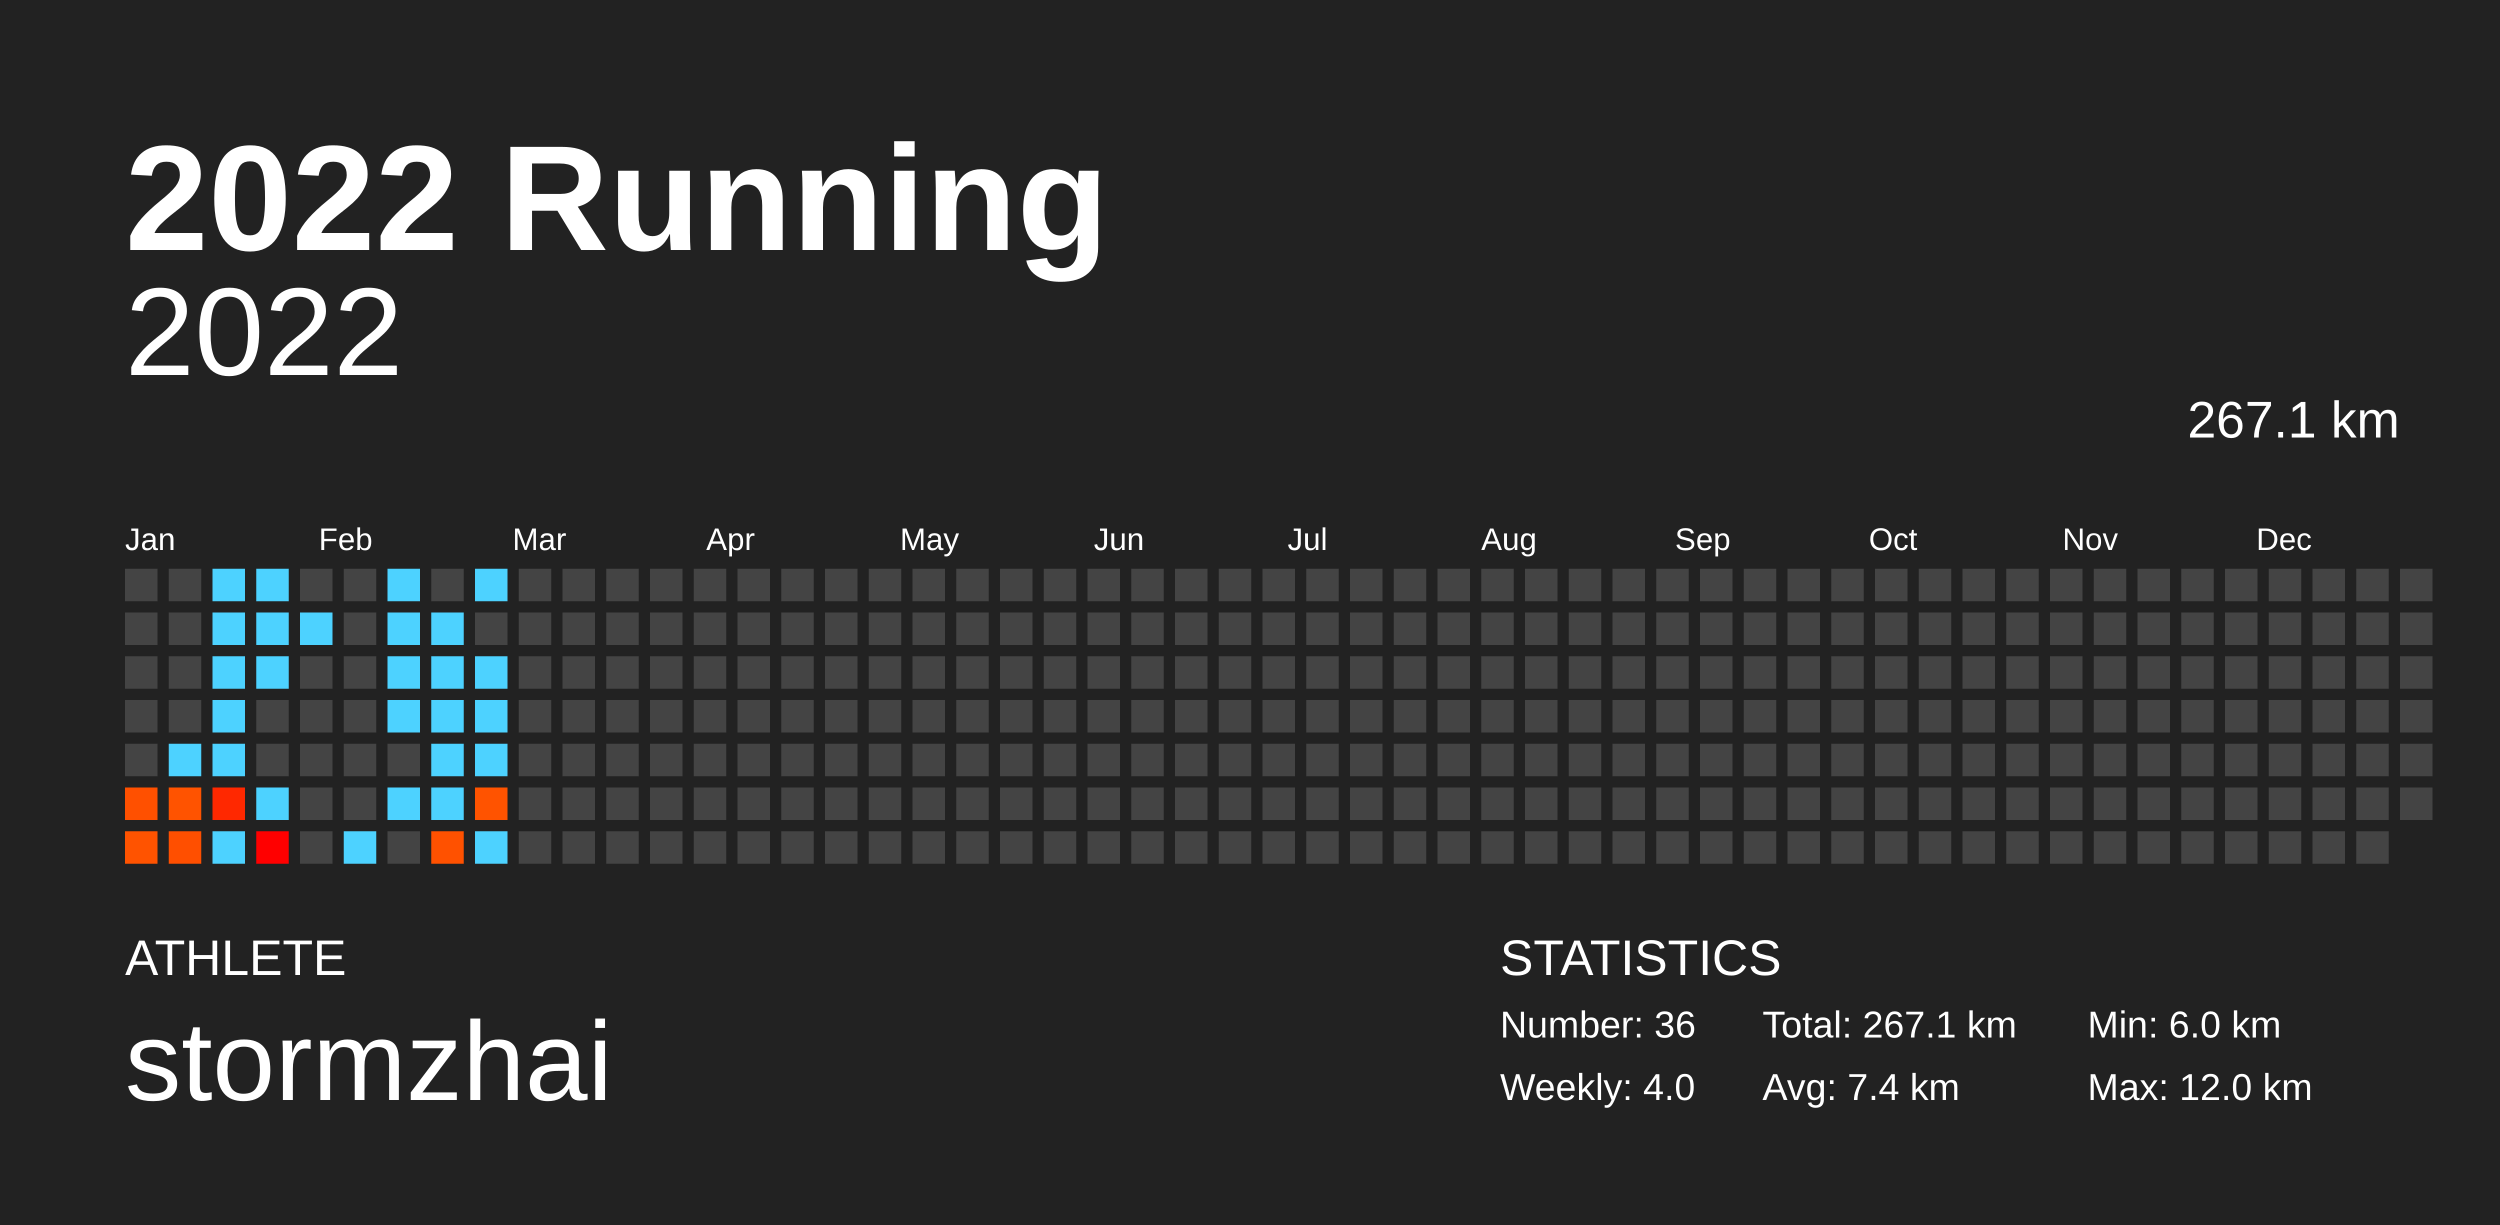
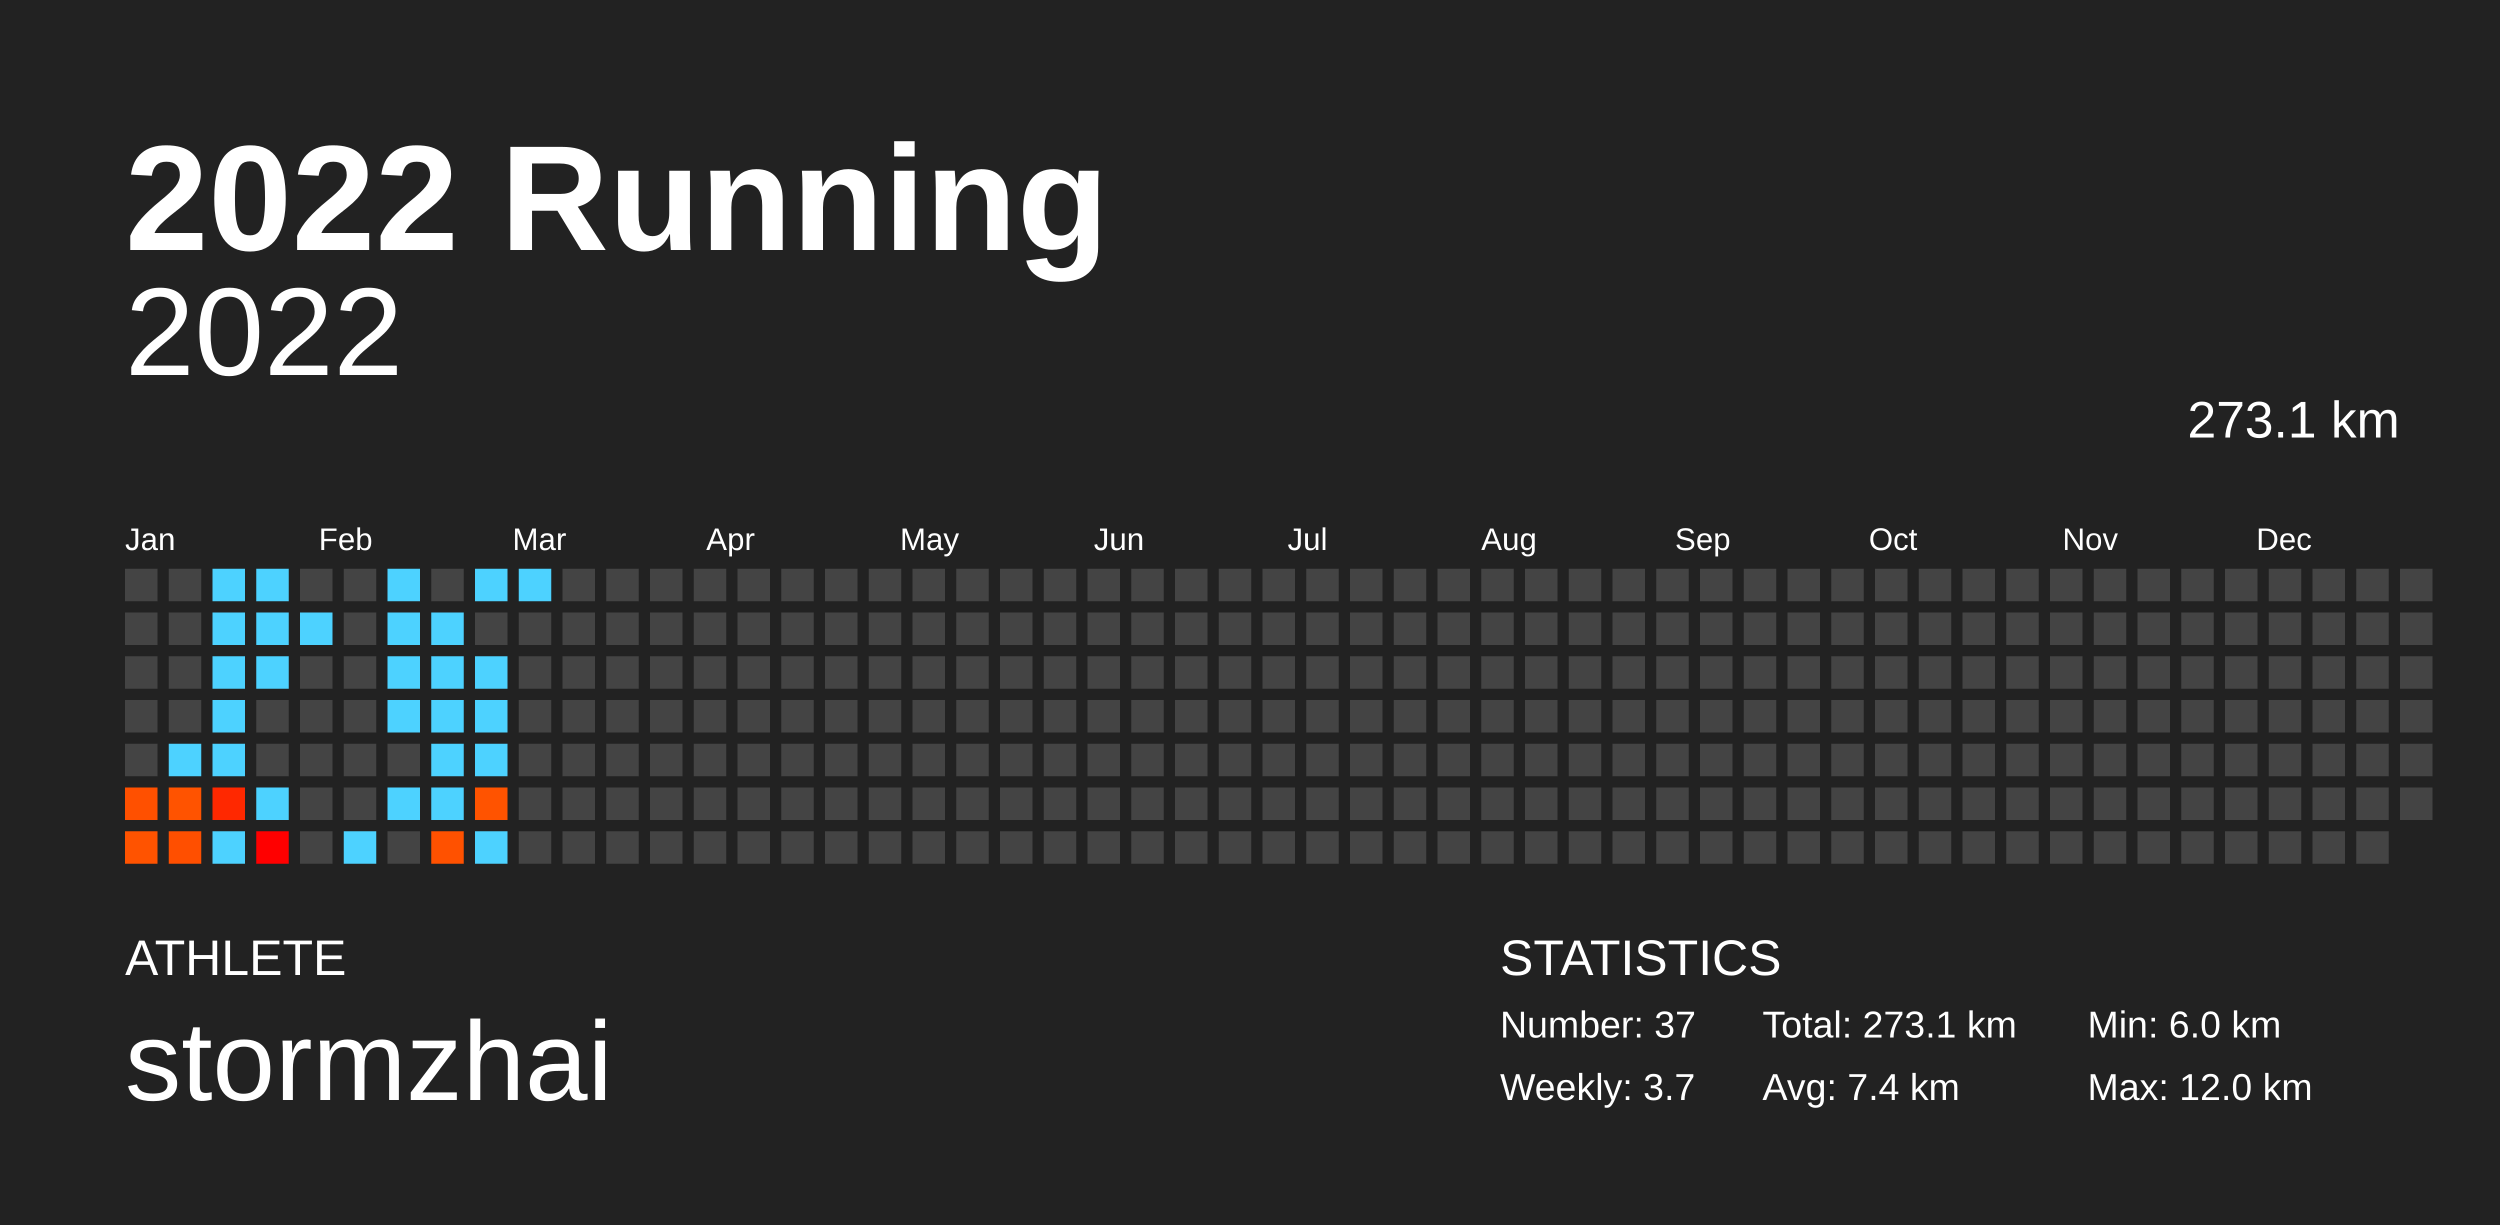
<svg xmlns="http://www.w3.org/2000/svg" baseProfile="full" height="98mm" version="1.1" viewBox="0,0,200,98" width="200mm">
  <defs />
  <rect fill="#222222" height="98" width="200" x="0" y="0" />
  <text fill="#FFFFFF" style="font-size:12px; font-family:Arial; font-weight:bold;" x="10" y="20">2022 Running</text>
  <text fill="#FFFFFF" style="font-size:4px; font-family:Arial" x="10" y="78">ATHLETE</text>
  <text fill="#FFFFFF" style="font-size:9px; font-family:Arial" x="10" y="88">stormzhai</text>
  <text fill="#FFFFFF" style="font-size:4px; font-family:Arial" x="120" y="78">STATISTICS</text>
-   <text fill="#FFFFFF" style="font-size:3px; font-family:Arial" x="120" y="83">Number: 36</text>
-   <text fill="#FFFFFF" style="font-size:3px; font-family:Arial" x="120" y="88">Weekly: 4.0</text>
-   <text fill="#FFFFFF" style="font-size:3px; font-family:Arial" x="141" y="83">Total: 267.1 km</text>
+   <text fill="#FFFFFF" style="font-size:3px; font-family:Arial" x="120" y="83">Number: 37</text>
+   <text fill="#FFFFFF" style="font-size:3px; font-family:Arial" x="120" y="88">Weekly: 3.7</text>
+   <text fill="#FFFFFF" style="font-size:3px; font-family:Arial" x="141" y="83">Total: 273.1 km</text>
  <text fill="#FFFFFF" style="font-size:3px; font-family:Arial" x="141" y="88">Avg: 7.4 km</text>
  <text fill="#FFFFFF" style="font-size:3px; font-family:Arial" x="167" y="83">Min: 6.0 km</text>
  <text fill="#FFFFFF" style="font-size:3px; font-family:Arial" x="167" y="88">Max: 12.0 km</text>
  <text alignment-baseline="hanging" fill="#FFFFFF" style="font-size:10.0px; font-family:Arial;" x="10" y="30">2022</text>
-   <text alignment-baseline="hanging" fill="#FFFFFF" style="font-size:4.125px; font-family:Arial;" x="175" y="35">267.1 km</text>
+   <text alignment-baseline="hanging" fill="#FFFFFF" style="font-size:4.125px; font-family:Arial;" x="175" y="35">273.1 km</text>
  <text fill="#FFFFFF" style="font-size:2.5px; font-family:Arial" x="10.0" y="44">Jan</text>
  <text fill="#FFFFFF" style="font-size:2.5px; font-family:Arial" x="25.5" y="44">Feb</text>
  <text fill="#FFFFFF" style="font-size:2.5px; font-family:Arial" x="41.0" y="44">Mar</text>
  <text fill="#FFFFFF" style="font-size:2.5px; font-family:Arial" x="56.5" y="44">Apr</text>
  <text fill="#FFFFFF" style="font-size:2.5px; font-family:Arial" x="72.0" y="44">May</text>
  <text fill="#FFFFFF" style="font-size:2.5px; font-family:Arial" x="87.5" y="44">Jun</text>
  <text fill="#FFFFFF" style="font-size:2.5px; font-family:Arial" x="103.0" y="44">Jul</text>
  <text fill="#FFFFFF" style="font-size:2.5px; font-family:Arial" x="118.5" y="44">Aug</text>
  <text fill="#FFFFFF" style="font-size:2.5px; font-family:Arial" x="134.0" y="44">Sep</text>
  <text fill="#FFFFFF" style="font-size:2.5px; font-family:Arial" x="149.5" y="44">Oct</text>
  <text fill="#FFFFFF" style="font-size:2.5px; font-family:Arial" x="165.0" y="44">Nov</text>
  <text fill="#FFFFFF" style="font-size:2.5px; font-family:Arial" x="180.5" y="44">Dec</text>
  <rect fill="#444444" height="2.6" width="2.6" x="10.0" y="45.5" />
  <rect fill="#444444" height="2.6" width="2.6" x="10.0" y="49.0" />
  <rect fill="#444444" height="2.6" width="2.6" x="10.0" y="52.5" />
  <rect fill="#444444" height="2.6" width="2.6" x="10.0" y="56.0" />
  <rect fill="#444444" height="2.6" width="2.6" x="10.0" y="59.5" />
  <rect fill="#ff5000" height="2.6" width="2.6" x="10.0" y="63.0" />
  <rect fill="#ff5300" height="2.6" width="2.6" x="10.0" y="66.5" />
  <rect fill="#444444" height="2.6" width="2.6" x="13.5" y="45.5" />
  <rect fill="#444444" height="2.6" width="2.6" x="13.5" y="49.0" />
  <rect fill="#444444" height="2.6" width="2.6" x="13.5" y="52.5" />
  <rect fill="#444444" height="2.6" width="2.6" x="13.5" y="56.0" />
  <rect fill="#4dd2ff" height="2.6" width="2.6" x="13.5" y="59.5" />
  <rect fill="#ff5300" height="2.6" width="2.6" x="13.5" y="63.0" />
  <rect fill="#ff4f00" height="2.6" width="2.6" x="13.5" y="66.5" />
  <rect fill="#4dd2ff" height="2.6" width="2.6" x="17.0" y="45.5" />
  <rect fill="#4dd2ff" height="2.6" width="2.6" x="17.0" y="49.0" />
  <rect fill="#4dd2ff" height="2.6" width="2.6" x="17.0" y="52.5" />
  <rect fill="#4dd2ff" height="2.6" width="2.6" x="17.0" y="56.0" />
  <rect fill="#4dd2ff" height="2.6" width="2.6" x="17.0" y="59.5" />
  <rect fill="#ff2800" height="2.6" width="2.6" x="17.0" y="63.0" />
  <rect fill="#4dd2ff" height="2.6" width="2.6" x="17.0" y="66.5" />
  <rect fill="#4dd2ff" height="2.6" width="2.6" x="20.5" y="45.5" />
  <rect fill="#4dd2ff" height="2.6" width="2.6" x="20.5" y="49.0" />
  <rect fill="#4dd2ff" height="2.6" width="2.6" x="20.5" y="52.5" />
  <rect fill="#444444" height="2.6" width="2.6" x="20.5" y="56.0" />
  <rect fill="#444444" height="2.6" width="2.6" x="20.5" y="59.5" />
  <rect fill="#4dd2ff" height="2.6" width="2.6" x="20.5" y="63.0" />
  <rect fill="#ff0000" height="2.6" width="2.6" x="20.5" y="66.5" />
  <rect fill="#444444" height="2.6" width="2.6" x="24.0" y="45.5" />
  <rect fill="#4dd2ff" height="2.6" width="2.6" x="24.0" y="49.0" />
  <rect fill="#444444" height="2.6" width="2.6" x="24.0" y="52.5" />
  <rect fill="#444444" height="2.6" width="2.6" x="24.0" y="56.0" />
  <rect fill="#444444" height="2.6" width="2.6" x="24.0" y="59.5" />
  <rect fill="#444444" height="2.6" width="2.6" x="24.0" y="63.0" />
  <rect fill="#444444" height="2.6" width="2.6" x="24.0" y="66.5" />
  <rect fill="#444444" height="2.6" width="2.6" x="27.5" y="45.5" />
  <rect fill="#444444" height="2.6" width="2.6" x="27.5" y="49.0" />
  <rect fill="#444444" height="2.6" width="2.6" x="27.5" y="52.5" />
  <rect fill="#444444" height="2.6" width="2.6" x="27.5" y="56.0" />
  <rect fill="#444444" height="2.6" width="2.6" x="27.5" y="59.5" />
  <rect fill="#444444" height="2.6" width="2.6" x="27.5" y="63.0" />
  <rect fill="#4dd2ff" height="2.6" width="2.6" x="27.5" y="66.5" />
  <rect fill="#4dd2ff" height="2.6" width="2.6" x="31.0" y="45.5" />
  <rect fill="#4dd2ff" height="2.6" width="2.6" x="31.0" y="49.0" />
  <rect fill="#4dd2ff" height="2.6" width="2.6" x="31.0" y="52.5" />
  <rect fill="#4dd2ff" height="2.6" width="2.6" x="31.0" y="56.0" />
  <rect fill="#444444" height="2.6" width="2.6" x="31.0" y="59.5" />
  <rect fill="#4dd2ff" height="2.6" width="2.6" x="31.0" y="63.0" />
  <rect fill="#444444" height="2.6" width="2.6" x="31.0" y="66.5" />
  <rect fill="#444444" height="2.6" width="2.6" x="34.5" y="45.5" />
  <rect fill="#4dd2ff" height="2.6" width="2.6" x="34.5" y="49.0" />
  <rect fill="#4dd2ff" height="2.6" width="2.6" x="34.5" y="52.5" />
  <rect fill="#4dd2ff" height="2.6" width="2.6" x="34.5" y="56.0" />
  <rect fill="#4dd2ff" height="2.6" width="2.6" x="34.5" y="59.5" />
  <rect fill="#4dd2ff" height="2.6" width="2.6" x="34.5" y="63.0" />
  <rect fill="#ff5100" height="2.6" width="2.6" x="34.5" y="66.5" />
  <rect fill="#4dd2ff" height="2.6" width="2.6" x="38.0" y="45.5" />
  <rect fill="#444444" height="2.6" width="2.6" x="38.0" y="49.0" />
  <rect fill="#4dd2ff" height="2.6" width="2.6" x="38.0" y="52.5" />
  <rect fill="#4dd2ff" height="2.6" width="2.6" x="38.0" y="56.0" />
  <rect fill="#4dd2ff" height="2.6" width="2.6" x="38.0" y="59.5" />
  <rect fill="#ff5300" height="2.6" width="2.6" x="38.0" y="63.0" />
  <rect fill="#4dd2ff" height="2.6" width="2.6" x="38.0" y="66.5" />
-   <rect fill="#444444" height="2.6" width="2.6" x="41.5" y="45.5" />
+   <rect fill="#4dd2ff" height="2.6" width="2.6" x="41.5" y="45.5" />
  <rect fill="#444444" height="2.6" width="2.6" x="41.5" y="49.0" />
  <rect fill="#444444" height="2.6" width="2.6" x="41.5" y="52.5" />
  <rect fill="#444444" height="2.6" width="2.6" x="41.5" y="56.0" />
  <rect fill="#444444" height="2.6" width="2.6" x="41.5" y="59.5" />
  <rect fill="#444444" height="2.6" width="2.6" x="41.5" y="63.0" />
  <rect fill="#444444" height="2.6" width="2.6" x="41.5" y="66.5" />
  <rect fill="#444444" height="2.6" width="2.6" x="45.0" y="45.5" />
  <rect fill="#444444" height="2.6" width="2.6" x="45.0" y="49.0" />
  <rect fill="#444444" height="2.6" width="2.6" x="45.0" y="52.5" />
  <rect fill="#444444" height="2.6" width="2.6" x="45.0" y="56.0" />
  <rect fill="#444444" height="2.6" width="2.6" x="45.0" y="59.5" />
  <rect fill="#444444" height="2.6" width="2.6" x="45.0" y="63.0" />
  <rect fill="#444444" height="2.6" width="2.6" x="45.0" y="66.5" />
  <rect fill="#444444" height="2.6" width="2.6" x="48.5" y="45.5" />
  <rect fill="#444444" height="2.6" width="2.6" x="48.5" y="49.0" />
  <rect fill="#444444" height="2.6" width="2.6" x="48.5" y="52.5" />
  <rect fill="#444444" height="2.6" width="2.6" x="48.5" y="56.0" />
  <rect fill="#444444" height="2.6" width="2.6" x="48.5" y="59.5" />
  <rect fill="#444444" height="2.6" width="2.6" x="48.5" y="63.0" />
  <rect fill="#444444" height="2.6" width="2.6" x="48.5" y="66.5" />
  <rect fill="#444444" height="2.6" width="2.6" x="52.0" y="45.5" />
  <rect fill="#444444" height="2.6" width="2.6" x="52.0" y="49.0" />
  <rect fill="#444444" height="2.6" width="2.6" x="52.0" y="52.5" />
  <rect fill="#444444" height="2.6" width="2.6" x="52.0" y="56.0" />
  <rect fill="#444444" height="2.6" width="2.6" x="52.0" y="59.5" />
  <rect fill="#444444" height="2.6" width="2.6" x="52.0" y="63.0" />
  <rect fill="#444444" height="2.6" width="2.6" x="52.0" y="66.5" />
  <rect fill="#444444" height="2.6" width="2.6" x="55.5" y="45.5" />
  <rect fill="#444444" height="2.6" width="2.6" x="55.5" y="49.0" />
  <rect fill="#444444" height="2.6" width="2.6" x="55.5" y="52.5" />
  <rect fill="#444444" height="2.6" width="2.6" x="55.5" y="56.0" />
  <rect fill="#444444" height="2.6" width="2.6" x="55.5" y="59.5" />
  <rect fill="#444444" height="2.6" width="2.6" x="55.5" y="63.0" />
  <rect fill="#444444" height="2.6" width="2.6" x="55.5" y="66.5" />
  <rect fill="#444444" height="2.6" width="2.6" x="59.0" y="45.5" />
  <rect fill="#444444" height="2.6" width="2.6" x="59.0" y="49.0" />
  <rect fill="#444444" height="2.6" width="2.6" x="59.0" y="52.5" />
  <rect fill="#444444" height="2.6" width="2.6" x="59.0" y="56.0" />
  <rect fill="#444444" height="2.6" width="2.6" x="59.0" y="59.5" />
  <rect fill="#444444" height="2.6" width="2.6" x="59.0" y="63.0" />
  <rect fill="#444444" height="2.6" width="2.6" x="59.0" y="66.5" />
  <rect fill="#444444" height="2.6" width="2.6" x="62.5" y="45.5" />
  <rect fill="#444444" height="2.6" width="2.6" x="62.5" y="49.0" />
  <rect fill="#444444" height="2.6" width="2.6" x="62.5" y="52.5" />
  <rect fill="#444444" height="2.6" width="2.6" x="62.5" y="56.0" />
  <rect fill="#444444" height="2.6" width="2.6" x="62.5" y="59.5" />
  <rect fill="#444444" height="2.6" width="2.6" x="62.5" y="63.0" />
  <rect fill="#444444" height="2.6" width="2.6" x="62.5" y="66.5" />
  <rect fill="#444444" height="2.6" width="2.6" x="66.0" y="45.5" />
  <rect fill="#444444" height="2.6" width="2.6" x="66.0" y="49.0" />
  <rect fill="#444444" height="2.6" width="2.6" x="66.0" y="52.5" />
  <rect fill="#444444" height="2.6" width="2.6" x="66.0" y="56.0" />
  <rect fill="#444444" height="2.6" width="2.6" x="66.0" y="59.5" />
  <rect fill="#444444" height="2.6" width="2.6" x="66.0" y="63.0" />
  <rect fill="#444444" height="2.6" width="2.6" x="66.0" y="66.5" />
  <rect fill="#444444" height="2.6" width="2.6" x="69.5" y="45.5" />
  <rect fill="#444444" height="2.6" width="2.6" x="69.5" y="49.0" />
  <rect fill="#444444" height="2.6" width="2.6" x="69.5" y="52.5" />
  <rect fill="#444444" height="2.6" width="2.6" x="69.5" y="56.0" />
  <rect fill="#444444" height="2.6" width="2.6" x="69.5" y="59.5" />
  <rect fill="#444444" height="2.6" width="2.6" x="69.5" y="63.0" />
  <rect fill="#444444" height="2.6" width="2.6" x="69.5" y="66.5" />
  <rect fill="#444444" height="2.6" width="2.6" x="73.0" y="45.5" />
  <rect fill="#444444" height="2.6" width="2.6" x="73.0" y="49.0" />
  <rect fill="#444444" height="2.6" width="2.6" x="73.0" y="52.5" />
  <rect fill="#444444" height="2.6" width="2.6" x="73.0" y="56.0" />
  <rect fill="#444444" height="2.6" width="2.6" x="73.0" y="59.5" />
  <rect fill="#444444" height="2.6" width="2.6" x="73.0" y="63.0" />
  <rect fill="#444444" height="2.6" width="2.6" x="73.0" y="66.5" />
  <rect fill="#444444" height="2.6" width="2.6" x="76.5" y="45.5" />
  <rect fill="#444444" height="2.6" width="2.6" x="76.5" y="49.0" />
  <rect fill="#444444" height="2.6" width="2.6" x="76.5" y="52.5" />
  <rect fill="#444444" height="2.6" width="2.6" x="76.5" y="56.0" />
  <rect fill="#444444" height="2.6" width="2.6" x="76.5" y="59.5" />
  <rect fill="#444444" height="2.6" width="2.6" x="76.5" y="63.0" />
  <rect fill="#444444" height="2.6" width="2.6" x="76.5" y="66.5" />
  <rect fill="#444444" height="2.6" width="2.6" x="80.0" y="45.5" />
  <rect fill="#444444" height="2.6" width="2.6" x="80.0" y="49.0" />
  <rect fill="#444444" height="2.6" width="2.6" x="80.0" y="52.5" />
  <rect fill="#444444" height="2.6" width="2.6" x="80.0" y="56.0" />
  <rect fill="#444444" height="2.6" width="2.6" x="80.0" y="59.5" />
  <rect fill="#444444" height="2.6" width="2.6" x="80.0" y="63.0" />
  <rect fill="#444444" height="2.6" width="2.6" x="80.0" y="66.5" />
  <rect fill="#444444" height="2.6" width="2.6" x="83.5" y="45.5" />
  <rect fill="#444444" height="2.6" width="2.6" x="83.5" y="49.0" />
  <rect fill="#444444" height="2.6" width="2.6" x="83.5" y="52.5" />
  <rect fill="#444444" height="2.6" width="2.6" x="83.5" y="56.0" />
  <rect fill="#444444" height="2.6" width="2.6" x="83.5" y="59.5" />
  <rect fill="#444444" height="2.6" width="2.6" x="83.5" y="63.0" />
  <rect fill="#444444" height="2.6" width="2.6" x="83.5" y="66.5" />
  <rect fill="#444444" height="2.6" width="2.6" x="87.0" y="45.5" />
  <rect fill="#444444" height="2.6" width="2.6" x="87.0" y="49.0" />
  <rect fill="#444444" height="2.6" width="2.6" x="87.0" y="52.5" />
  <rect fill="#444444" height="2.6" width="2.6" x="87.0" y="56.0" />
  <rect fill="#444444" height="2.6" width="2.6" x="87.0" y="59.5" />
  <rect fill="#444444" height="2.6" width="2.6" x="87.0" y="63.0" />
  <rect fill="#444444" height="2.6" width="2.6" x="87.0" y="66.5" />
  <rect fill="#444444" height="2.6" width="2.6" x="90.5" y="45.5" />
  <rect fill="#444444" height="2.6" width="2.6" x="90.5" y="49.0" />
  <rect fill="#444444" height="2.6" width="2.6" x="90.5" y="52.5" />
  <rect fill="#444444" height="2.6" width="2.6" x="90.5" y="56.0" />
  <rect fill="#444444" height="2.6" width="2.6" x="90.5" y="59.5" />
  <rect fill="#444444" height="2.6" width="2.6" x="90.5" y="63.0" />
  <rect fill="#444444" height="2.6" width="2.6" x="90.5" y="66.5" />
  <rect fill="#444444" height="2.6" width="2.6" x="94.0" y="45.5" />
  <rect fill="#444444" height="2.6" width="2.6" x="94.0" y="49.0" />
  <rect fill="#444444" height="2.6" width="2.6" x="94.0" y="52.5" />
  <rect fill="#444444" height="2.6" width="2.6" x="94.0" y="56.0" />
  <rect fill="#444444" height="2.6" width="2.6" x="94.0" y="59.5" />
  <rect fill="#444444" height="2.6" width="2.6" x="94.0" y="63.0" />
  <rect fill="#444444" height="2.6" width="2.6" x="94.0" y="66.5" />
  <rect fill="#444444" height="2.6" width="2.6" x="97.5" y="45.5" />
  <rect fill="#444444" height="2.6" width="2.6" x="97.5" y="49.0" />
  <rect fill="#444444" height="2.6" width="2.6" x="97.5" y="52.5" />
  <rect fill="#444444" height="2.6" width="2.6" x="97.5" y="56.0" />
  <rect fill="#444444" height="2.6" width="2.6" x="97.5" y="59.5" />
  <rect fill="#444444" height="2.6" width="2.6" x="97.5" y="63.0" />
  <rect fill="#444444" height="2.6" width="2.6" x="97.5" y="66.5" />
  <rect fill="#444444" height="2.6" width="2.6" x="101.0" y="45.5" />
  <rect fill="#444444" height="2.6" width="2.6" x="101.0" y="49.0" />
  <rect fill="#444444" height="2.6" width="2.6" x="101.0" y="52.5" />
  <rect fill="#444444" height="2.6" width="2.6" x="101.0" y="56.0" />
  <rect fill="#444444" height="2.6" width="2.6" x="101.0" y="59.5" />
  <rect fill="#444444" height="2.6" width="2.6" x="101.0" y="63.0" />
  <rect fill="#444444" height="2.6" width="2.6" x="101.0" y="66.5" />
  <rect fill="#444444" height="2.6" width="2.6" x="104.5" y="45.5" />
  <rect fill="#444444" height="2.6" width="2.6" x="104.5" y="49.0" />
  <rect fill="#444444" height="2.6" width="2.6" x="104.5" y="52.5" />
  <rect fill="#444444" height="2.6" width="2.6" x="104.5" y="56.0" />
  <rect fill="#444444" height="2.6" width="2.6" x="104.5" y="59.5" />
  <rect fill="#444444" height="2.6" width="2.6" x="104.5" y="63.0" />
  <rect fill="#444444" height="2.6" width="2.6" x="104.5" y="66.5" />
  <rect fill="#444444" height="2.6" width="2.6" x="108.0" y="45.5" />
  <rect fill="#444444" height="2.6" width="2.6" x="108.0" y="49.0" />
  <rect fill="#444444" height="2.6" width="2.6" x="108.0" y="52.5" />
  <rect fill="#444444" height="2.6" width="2.6" x="108.0" y="56.0" />
  <rect fill="#444444" height="2.6" width="2.6" x="108.0" y="59.5" />
  <rect fill="#444444" height="2.6" width="2.6" x="108.0" y="63.0" />
  <rect fill="#444444" height="2.6" width="2.6" x="108.0" y="66.5" />
  <rect fill="#444444" height="2.6" width="2.6" x="111.5" y="45.5" />
  <rect fill="#444444" height="2.6" width="2.6" x="111.5" y="49.0" />
  <rect fill="#444444" height="2.6" width="2.6" x="111.5" y="52.5" />
  <rect fill="#444444" height="2.6" width="2.6" x="111.5" y="56.0" />
  <rect fill="#444444" height="2.6" width="2.6" x="111.5" y="59.5" />
  <rect fill="#444444" height="2.6" width="2.6" x="111.5" y="63.0" />
  <rect fill="#444444" height="2.6" width="2.6" x="111.5" y="66.5" />
  <rect fill="#444444" height="2.6" width="2.6" x="115.0" y="45.5" />
  <rect fill="#444444" height="2.6" width="2.6" x="115.0" y="49.0" />
  <rect fill="#444444" height="2.6" width="2.6" x="115.0" y="52.5" />
  <rect fill="#444444" height="2.6" width="2.6" x="115.0" y="56.0" />
  <rect fill="#444444" height="2.6" width="2.6" x="115.0" y="59.5" />
  <rect fill="#444444" height="2.6" width="2.6" x="115.0" y="63.0" />
  <rect fill="#444444" height="2.6" width="2.6" x="115.0" y="66.5" />
  <rect fill="#444444" height="2.6" width="2.6" x="118.5" y="45.5" />
  <rect fill="#444444" height="2.6" width="2.6" x="118.5" y="49.0" />
  <rect fill="#444444" height="2.6" width="2.6" x="118.5" y="52.5" />
  <rect fill="#444444" height="2.6" width="2.6" x="118.5" y="56.0" />
  <rect fill="#444444" height="2.6" width="2.6" x="118.5" y="59.5" />
  <rect fill="#444444" height="2.6" width="2.6" x="118.5" y="63.0" />
  <rect fill="#444444" height="2.6" width="2.6" x="118.5" y="66.5" />
  <rect fill="#444444" height="2.6" width="2.6" x="122.0" y="45.5" />
  <rect fill="#444444" height="2.6" width="2.6" x="122.0" y="49.0" />
  <rect fill="#444444" height="2.6" width="2.6" x="122.0" y="52.5" />
  <rect fill="#444444" height="2.6" width="2.6" x="122.0" y="56.0" />
  <rect fill="#444444" height="2.6" width="2.6" x="122.0" y="59.5" />
  <rect fill="#444444" height="2.6" width="2.6" x="122.0" y="63.0" />
  <rect fill="#444444" height="2.6" width="2.6" x="122.0" y="66.5" />
  <rect fill="#444444" height="2.6" width="2.6" x="125.5" y="45.5" />
  <rect fill="#444444" height="2.6" width="2.6" x="125.5" y="49.0" />
  <rect fill="#444444" height="2.6" width="2.6" x="125.5" y="52.5" />
  <rect fill="#444444" height="2.6" width="2.6" x="125.5" y="56.0" />
  <rect fill="#444444" height="2.6" width="2.6" x="125.5" y="59.5" />
  <rect fill="#444444" height="2.6" width="2.6" x="125.5" y="63.0" />
  <rect fill="#444444" height="2.6" width="2.6" x="125.5" y="66.5" />
  <rect fill="#444444" height="2.6" width="2.6" x="129.0" y="45.5" />
  <rect fill="#444444" height="2.6" width="2.6" x="129.0" y="49.0" />
  <rect fill="#444444" height="2.6" width="2.6" x="129.0" y="52.5" />
  <rect fill="#444444" height="2.6" width="2.6" x="129.0" y="56.0" />
  <rect fill="#444444" height="2.6" width="2.6" x="129.0" y="59.5" />
  <rect fill="#444444" height="2.6" width="2.6" x="129.0" y="63.0" />
  <rect fill="#444444" height="2.6" width="2.6" x="129.0" y="66.5" />
  <rect fill="#444444" height="2.6" width="2.6" x="132.5" y="45.5" />
  <rect fill="#444444" height="2.6" width="2.6" x="132.5" y="49.0" />
  <rect fill="#444444" height="2.6" width="2.6" x="132.5" y="52.5" />
  <rect fill="#444444" height="2.6" width="2.6" x="132.5" y="56.0" />
  <rect fill="#444444" height="2.6" width="2.6" x="132.5" y="59.5" />
  <rect fill="#444444" height="2.6" width="2.6" x="132.5" y="63.0" />
  <rect fill="#444444" height="2.6" width="2.6" x="132.5" y="66.5" />
  <rect fill="#444444" height="2.6" width="2.6" x="136.0" y="45.5" />
  <rect fill="#444444" height="2.6" width="2.6" x="136.0" y="49.0" />
  <rect fill="#444444" height="2.6" width="2.6" x="136.0" y="52.5" />
  <rect fill="#444444" height="2.6" width="2.6" x="136.0" y="56.0" />
  <rect fill="#444444" height="2.6" width="2.6" x="136.0" y="59.5" />
  <rect fill="#444444" height="2.6" width="2.6" x="136.0" y="63.0" />
  <rect fill="#444444" height="2.6" width="2.6" x="136.0" y="66.5" />
  <rect fill="#444444" height="2.6" width="2.6" x="139.5" y="45.5" />
  <rect fill="#444444" height="2.6" width="2.6" x="139.5" y="49.0" />
  <rect fill="#444444" height="2.6" width="2.6" x="139.5" y="52.5" />
  <rect fill="#444444" height="2.6" width="2.6" x="139.5" y="56.0" />
  <rect fill="#444444" height="2.6" width="2.6" x="139.5" y="59.5" />
  <rect fill="#444444" height="2.6" width="2.6" x="139.5" y="63.0" />
  <rect fill="#444444" height="2.6" width="2.6" x="139.5" y="66.5" />
  <rect fill="#444444" height="2.6" width="2.6" x="143.0" y="45.5" />
  <rect fill="#444444" height="2.6" width="2.6" x="143.0" y="49.0" />
  <rect fill="#444444" height="2.6" width="2.6" x="143.0" y="52.5" />
  <rect fill="#444444" height="2.6" width="2.6" x="143.0" y="56.0" />
  <rect fill="#444444" height="2.6" width="2.6" x="143.0" y="59.5" />
  <rect fill="#444444" height="2.6" width="2.6" x="143.0" y="63.0" />
  <rect fill="#444444" height="2.6" width="2.6" x="143.0" y="66.5" />
  <rect fill="#444444" height="2.6" width="2.6" x="146.5" y="45.5" />
  <rect fill="#444444" height="2.6" width="2.6" x="146.5" y="49.0" />
  <rect fill="#444444" height="2.6" width="2.6" x="146.5" y="52.5" />
  <rect fill="#444444" height="2.6" width="2.6" x="146.5" y="56.0" />
  <rect fill="#444444" height="2.6" width="2.6" x="146.5" y="59.5" />
  <rect fill="#444444" height="2.6" width="2.6" x="146.5" y="63.0" />
  <rect fill="#444444" height="2.6" width="2.6" x="146.5" y="66.5" />
  <rect fill="#444444" height="2.6" width="2.6" x="150.0" y="45.5" />
  <rect fill="#444444" height="2.6" width="2.6" x="150.0" y="49.0" />
  <rect fill="#444444" height="2.6" width="2.6" x="150.0" y="52.5" />
  <rect fill="#444444" height="2.6" width="2.6" x="150.0" y="56.0" />
  <rect fill="#444444" height="2.6" width="2.6" x="150.0" y="59.5" />
  <rect fill="#444444" height="2.6" width="2.6" x="150.0" y="63.0" />
  <rect fill="#444444" height="2.6" width="2.6" x="150.0" y="66.5" />
  <rect fill="#444444" height="2.6" width="2.6" x="153.5" y="45.5" />
  <rect fill="#444444" height="2.6" width="2.6" x="153.5" y="49.0" />
  <rect fill="#444444" height="2.6" width="2.6" x="153.5" y="52.5" />
  <rect fill="#444444" height="2.6" width="2.6" x="153.5" y="56.0" />
  <rect fill="#444444" height="2.6" width="2.6" x="153.5" y="59.5" />
  <rect fill="#444444" height="2.6" width="2.6" x="153.5" y="63.0" />
  <rect fill="#444444" height="2.6" width="2.6" x="153.5" y="66.5" />
  <rect fill="#444444" height="2.6" width="2.6" x="157.0" y="45.5" />
  <rect fill="#444444" height="2.6" width="2.6" x="157.0" y="49.0" />
  <rect fill="#444444" height="2.6" width="2.6" x="157.0" y="52.5" />
  <rect fill="#444444" height="2.6" width="2.6" x="157.0" y="56.0" />
  <rect fill="#444444" height="2.6" width="2.6" x="157.0" y="59.5" />
  <rect fill="#444444" height="2.6" width="2.6" x="157.0" y="63.0" />
  <rect fill="#444444" height="2.6" width="2.6" x="157.0" y="66.5" />
  <rect fill="#444444" height="2.6" width="2.6" x="160.5" y="45.5" />
  <rect fill="#444444" height="2.6" width="2.6" x="160.5" y="49.0" />
  <rect fill="#444444" height="2.6" width="2.6" x="160.5" y="52.5" />
  <rect fill="#444444" height="2.6" width="2.6" x="160.5" y="56.0" />
  <rect fill="#444444" height="2.6" width="2.6" x="160.5" y="59.5" />
  <rect fill="#444444" height="2.6" width="2.6" x="160.5" y="63.0" />
  <rect fill="#444444" height="2.6" width="2.6" x="160.5" y="66.5" />
  <rect fill="#444444" height="2.6" width="2.6" x="164.0" y="45.5" />
  <rect fill="#444444" height="2.6" width="2.6" x="164.0" y="49.0" />
  <rect fill="#444444" height="2.6" width="2.6" x="164.0" y="52.5" />
  <rect fill="#444444" height="2.6" width="2.6" x="164.0" y="56.0" />
  <rect fill="#444444" height="2.6" width="2.6" x="164.0" y="59.5" />
  <rect fill="#444444" height="2.6" width="2.6" x="164.0" y="63.0" />
  <rect fill="#444444" height="2.6" width="2.6" x="164.0" y="66.5" />
  <rect fill="#444444" height="2.6" width="2.6" x="167.5" y="45.5" />
  <rect fill="#444444" height="2.6" width="2.6" x="167.5" y="49.0" />
  <rect fill="#444444" height="2.6" width="2.6" x="167.5" y="52.5" />
  <rect fill="#444444" height="2.6" width="2.6" x="167.5" y="56.0" />
  <rect fill="#444444" height="2.6" width="2.6" x="167.5" y="59.5" />
  <rect fill="#444444" height="2.6" width="2.6" x="167.5" y="63.0" />
  <rect fill="#444444" height="2.6" width="2.6" x="167.5" y="66.5" />
  <rect fill="#444444" height="2.6" width="2.6" x="171.0" y="45.5" />
  <rect fill="#444444" height="2.6" width="2.6" x="171.0" y="49.0" />
  <rect fill="#444444" height="2.6" width="2.6" x="171.0" y="52.5" />
  <rect fill="#444444" height="2.6" width="2.6" x="171.0" y="56.0" />
  <rect fill="#444444" height="2.6" width="2.6" x="171.0" y="59.5" />
  <rect fill="#444444" height="2.6" width="2.6" x="171.0" y="63.0" />
  <rect fill="#444444" height="2.6" width="2.6" x="171.0" y="66.5" />
  <rect fill="#444444" height="2.6" width="2.6" x="174.5" y="45.5" />
  <rect fill="#444444" height="2.6" width="2.6" x="174.5" y="49.0" />
  <rect fill="#444444" height="2.6" width="2.6" x="174.5" y="52.5" />
  <rect fill="#444444" height="2.6" width="2.6" x="174.5" y="56.0" />
  <rect fill="#444444" height="2.6" width="2.6" x="174.5" y="59.5" />
  <rect fill="#444444" height="2.6" width="2.6" x="174.5" y="63.0" />
  <rect fill="#444444" height="2.6" width="2.6" x="174.5" y="66.5" />
  <rect fill="#444444" height="2.6" width="2.6" x="178.0" y="45.5" />
  <rect fill="#444444" height="2.6" width="2.6" x="178.0" y="49.0" />
  <rect fill="#444444" height="2.6" width="2.6" x="178.0" y="52.5" />
  <rect fill="#444444" height="2.6" width="2.6" x="178.0" y="56.0" />
  <rect fill="#444444" height="2.6" width="2.6" x="178.0" y="59.5" />
  <rect fill="#444444" height="2.6" width="2.6" x="178.0" y="63.0" />
  <rect fill="#444444" height="2.6" width="2.6" x="178.0" y="66.5" />
  <rect fill="#444444" height="2.6" width="2.6" x="181.5" y="45.5" />
  <rect fill="#444444" height="2.6" width="2.6" x="181.5" y="49.0" />
  <rect fill="#444444" height="2.6" width="2.6" x="181.5" y="52.5" />
  <rect fill="#444444" height="2.6" width="2.6" x="181.5" y="56.0" />
  <rect fill="#444444" height="2.6" width="2.6" x="181.5" y="59.5" />
  <rect fill="#444444" height="2.6" width="2.6" x="181.5" y="63.0" />
  <rect fill="#444444" height="2.6" width="2.6" x="181.5" y="66.5" />
  <rect fill="#444444" height="2.6" width="2.6" x="185.0" y="45.5" />
  <rect fill="#444444" height="2.6" width="2.6" x="185.0" y="49.0" />
  <rect fill="#444444" height="2.6" width="2.6" x="185.0" y="52.5" />
  <rect fill="#444444" height="2.6" width="2.6" x="185.0" y="56.0" />
  <rect fill="#444444" height="2.6" width="2.6" x="185.0" y="59.5" />
  <rect fill="#444444" height="2.6" width="2.6" x="185.0" y="63.0" />
  <rect fill="#444444" height="2.6" width="2.6" x="185.0" y="66.5" />
  <rect fill="#444444" height="2.6" width="2.6" x="188.5" y="45.5" />
  <rect fill="#444444" height="2.6" width="2.6" x="188.5" y="49.0" />
  <rect fill="#444444" height="2.6" width="2.6" x="188.5" y="52.5" />
  <rect fill="#444444" height="2.6" width="2.6" x="188.5" y="56.0" />
  <rect fill="#444444" height="2.6" width="2.6" x="188.5" y="59.5" />
  <rect fill="#444444" height="2.6" width="2.6" x="188.5" y="63.0" />
  <rect fill="#444444" height="2.6" width="2.6" x="188.5" y="66.5" />
  <rect fill="#444444" height="2.6" width="2.6" x="192.0" y="45.5" />
  <rect fill="#444444" height="2.6" width="2.6" x="192.0" y="49.0" />
  <rect fill="#444444" height="2.6" width="2.6" x="192.0" y="52.5" />
  <rect fill="#444444" height="2.6" width="2.6" x="192.0" y="56.0" />
  <rect fill="#444444" height="2.6" width="2.6" x="192.0" y="59.5" />
  <rect fill="#444444" height="2.6" width="2.6" x="192.0" y="63.0" />
</svg>
